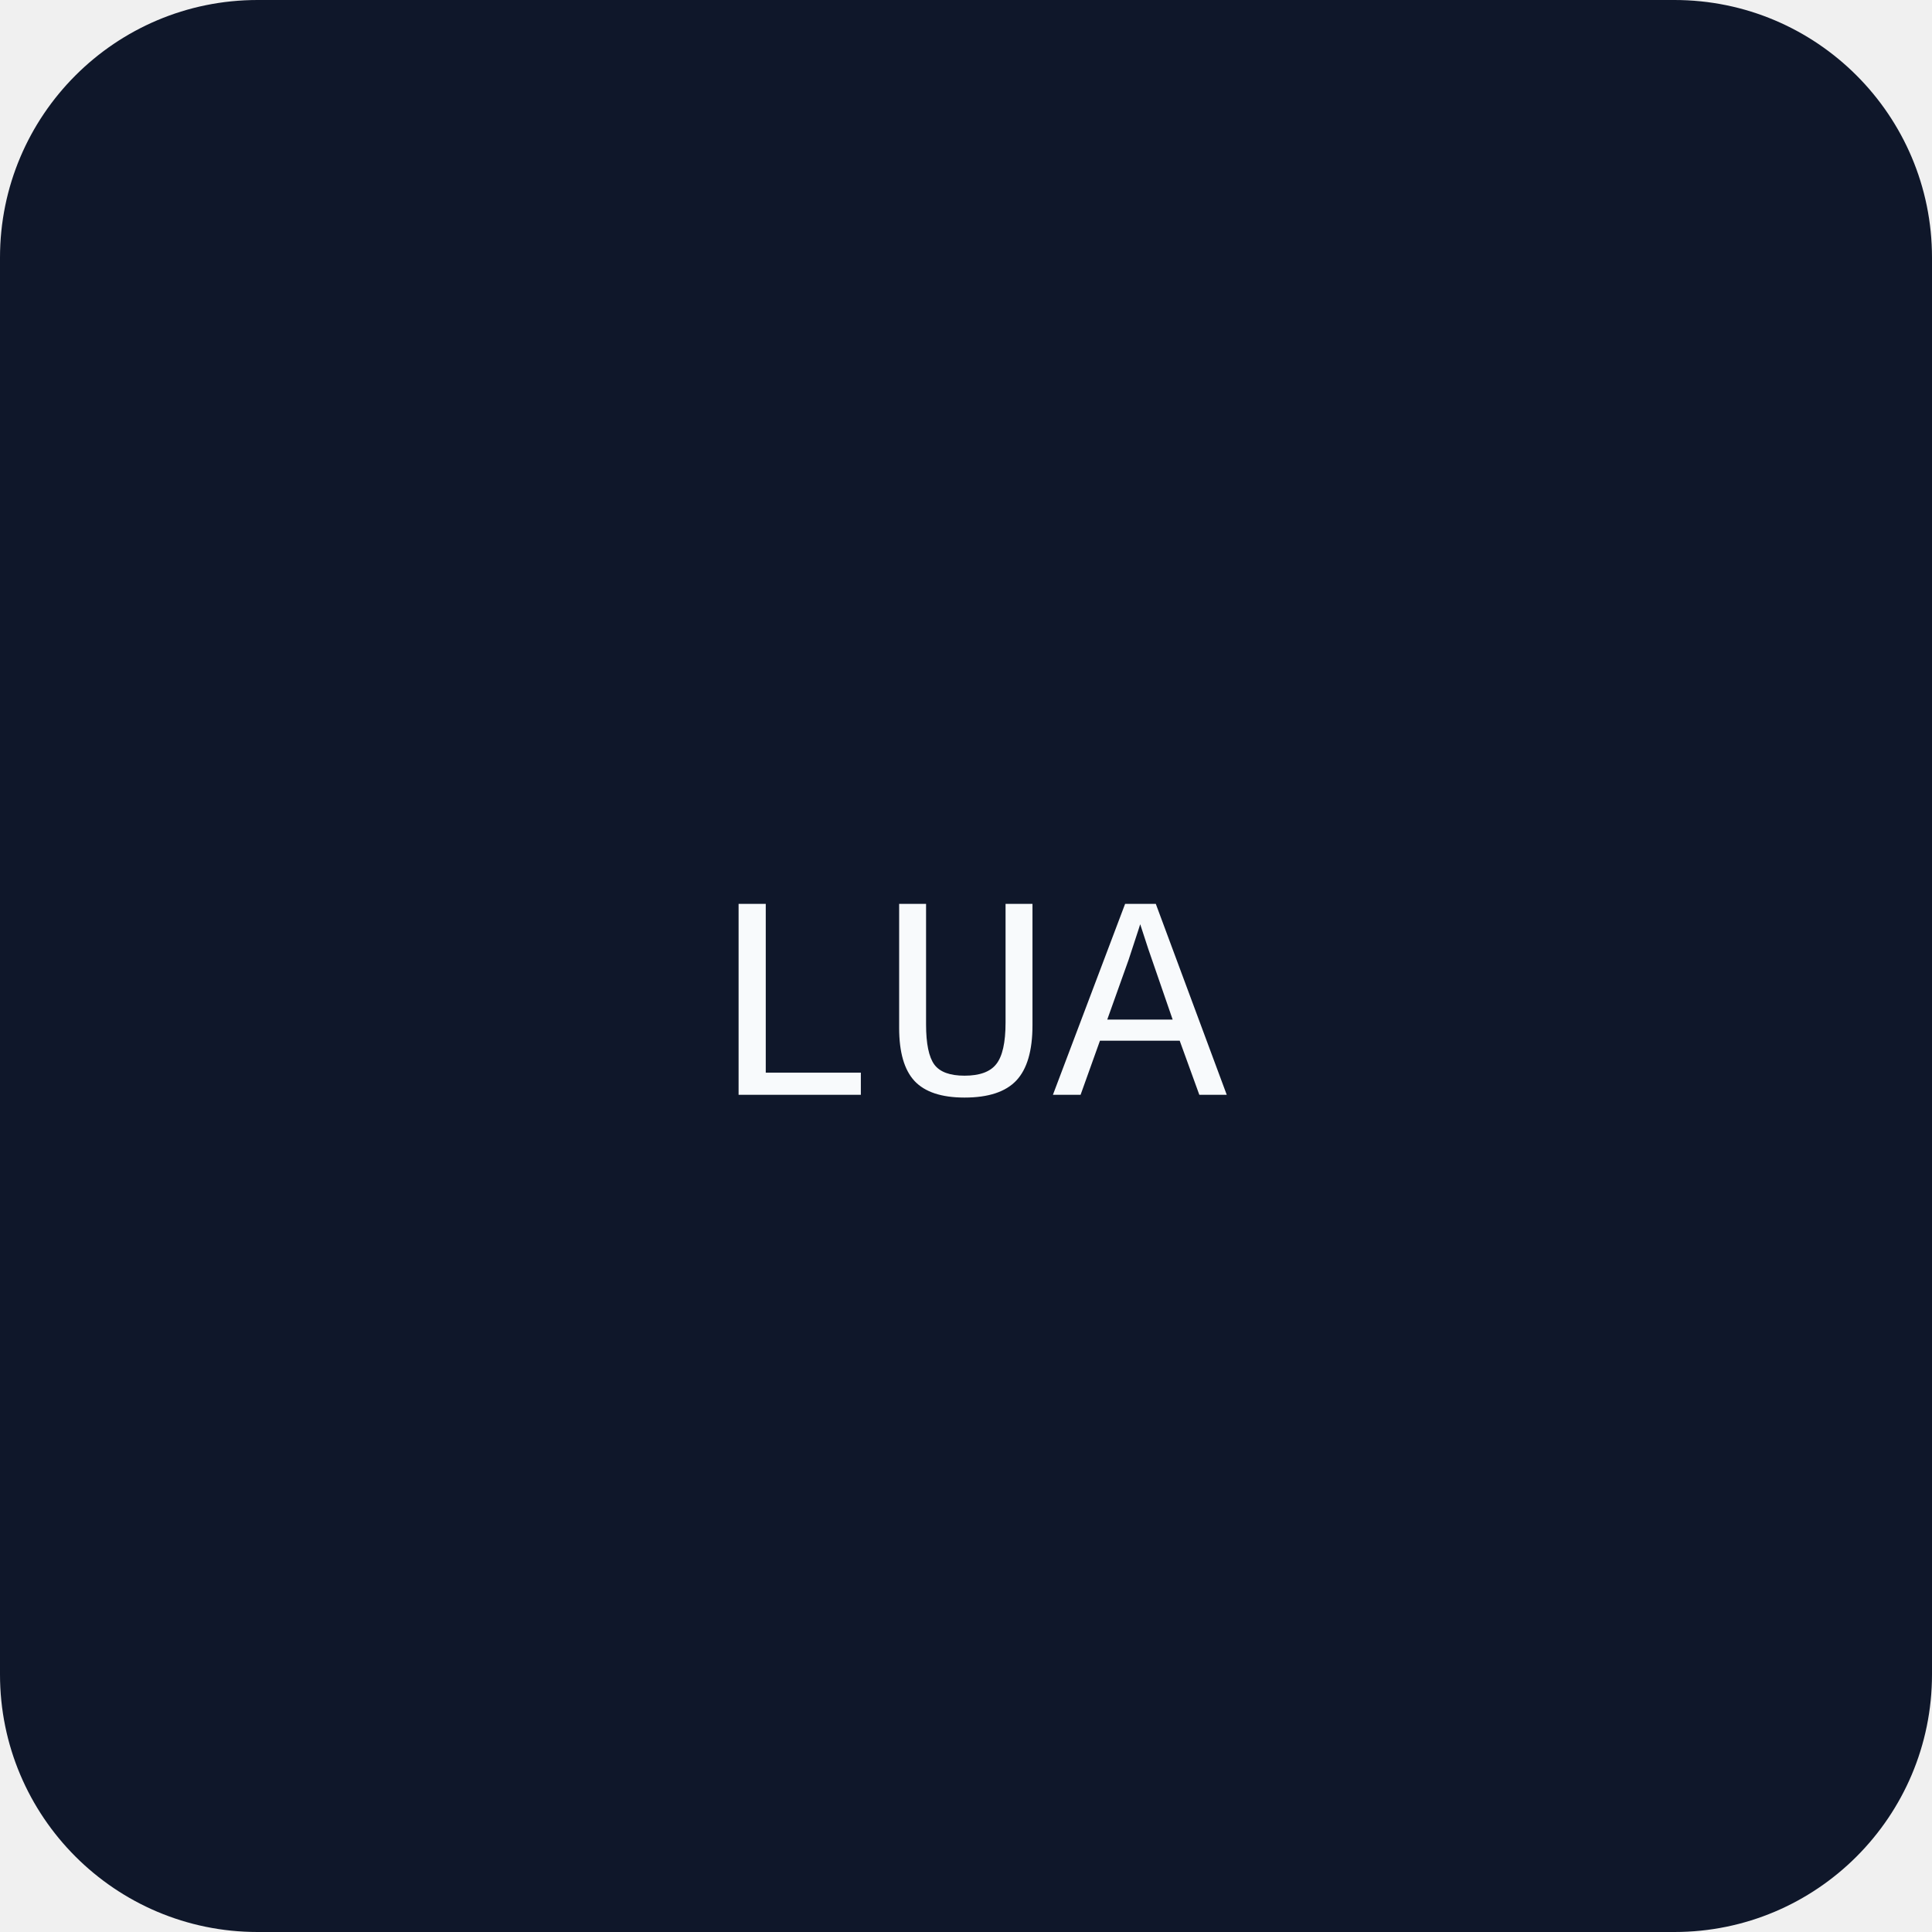
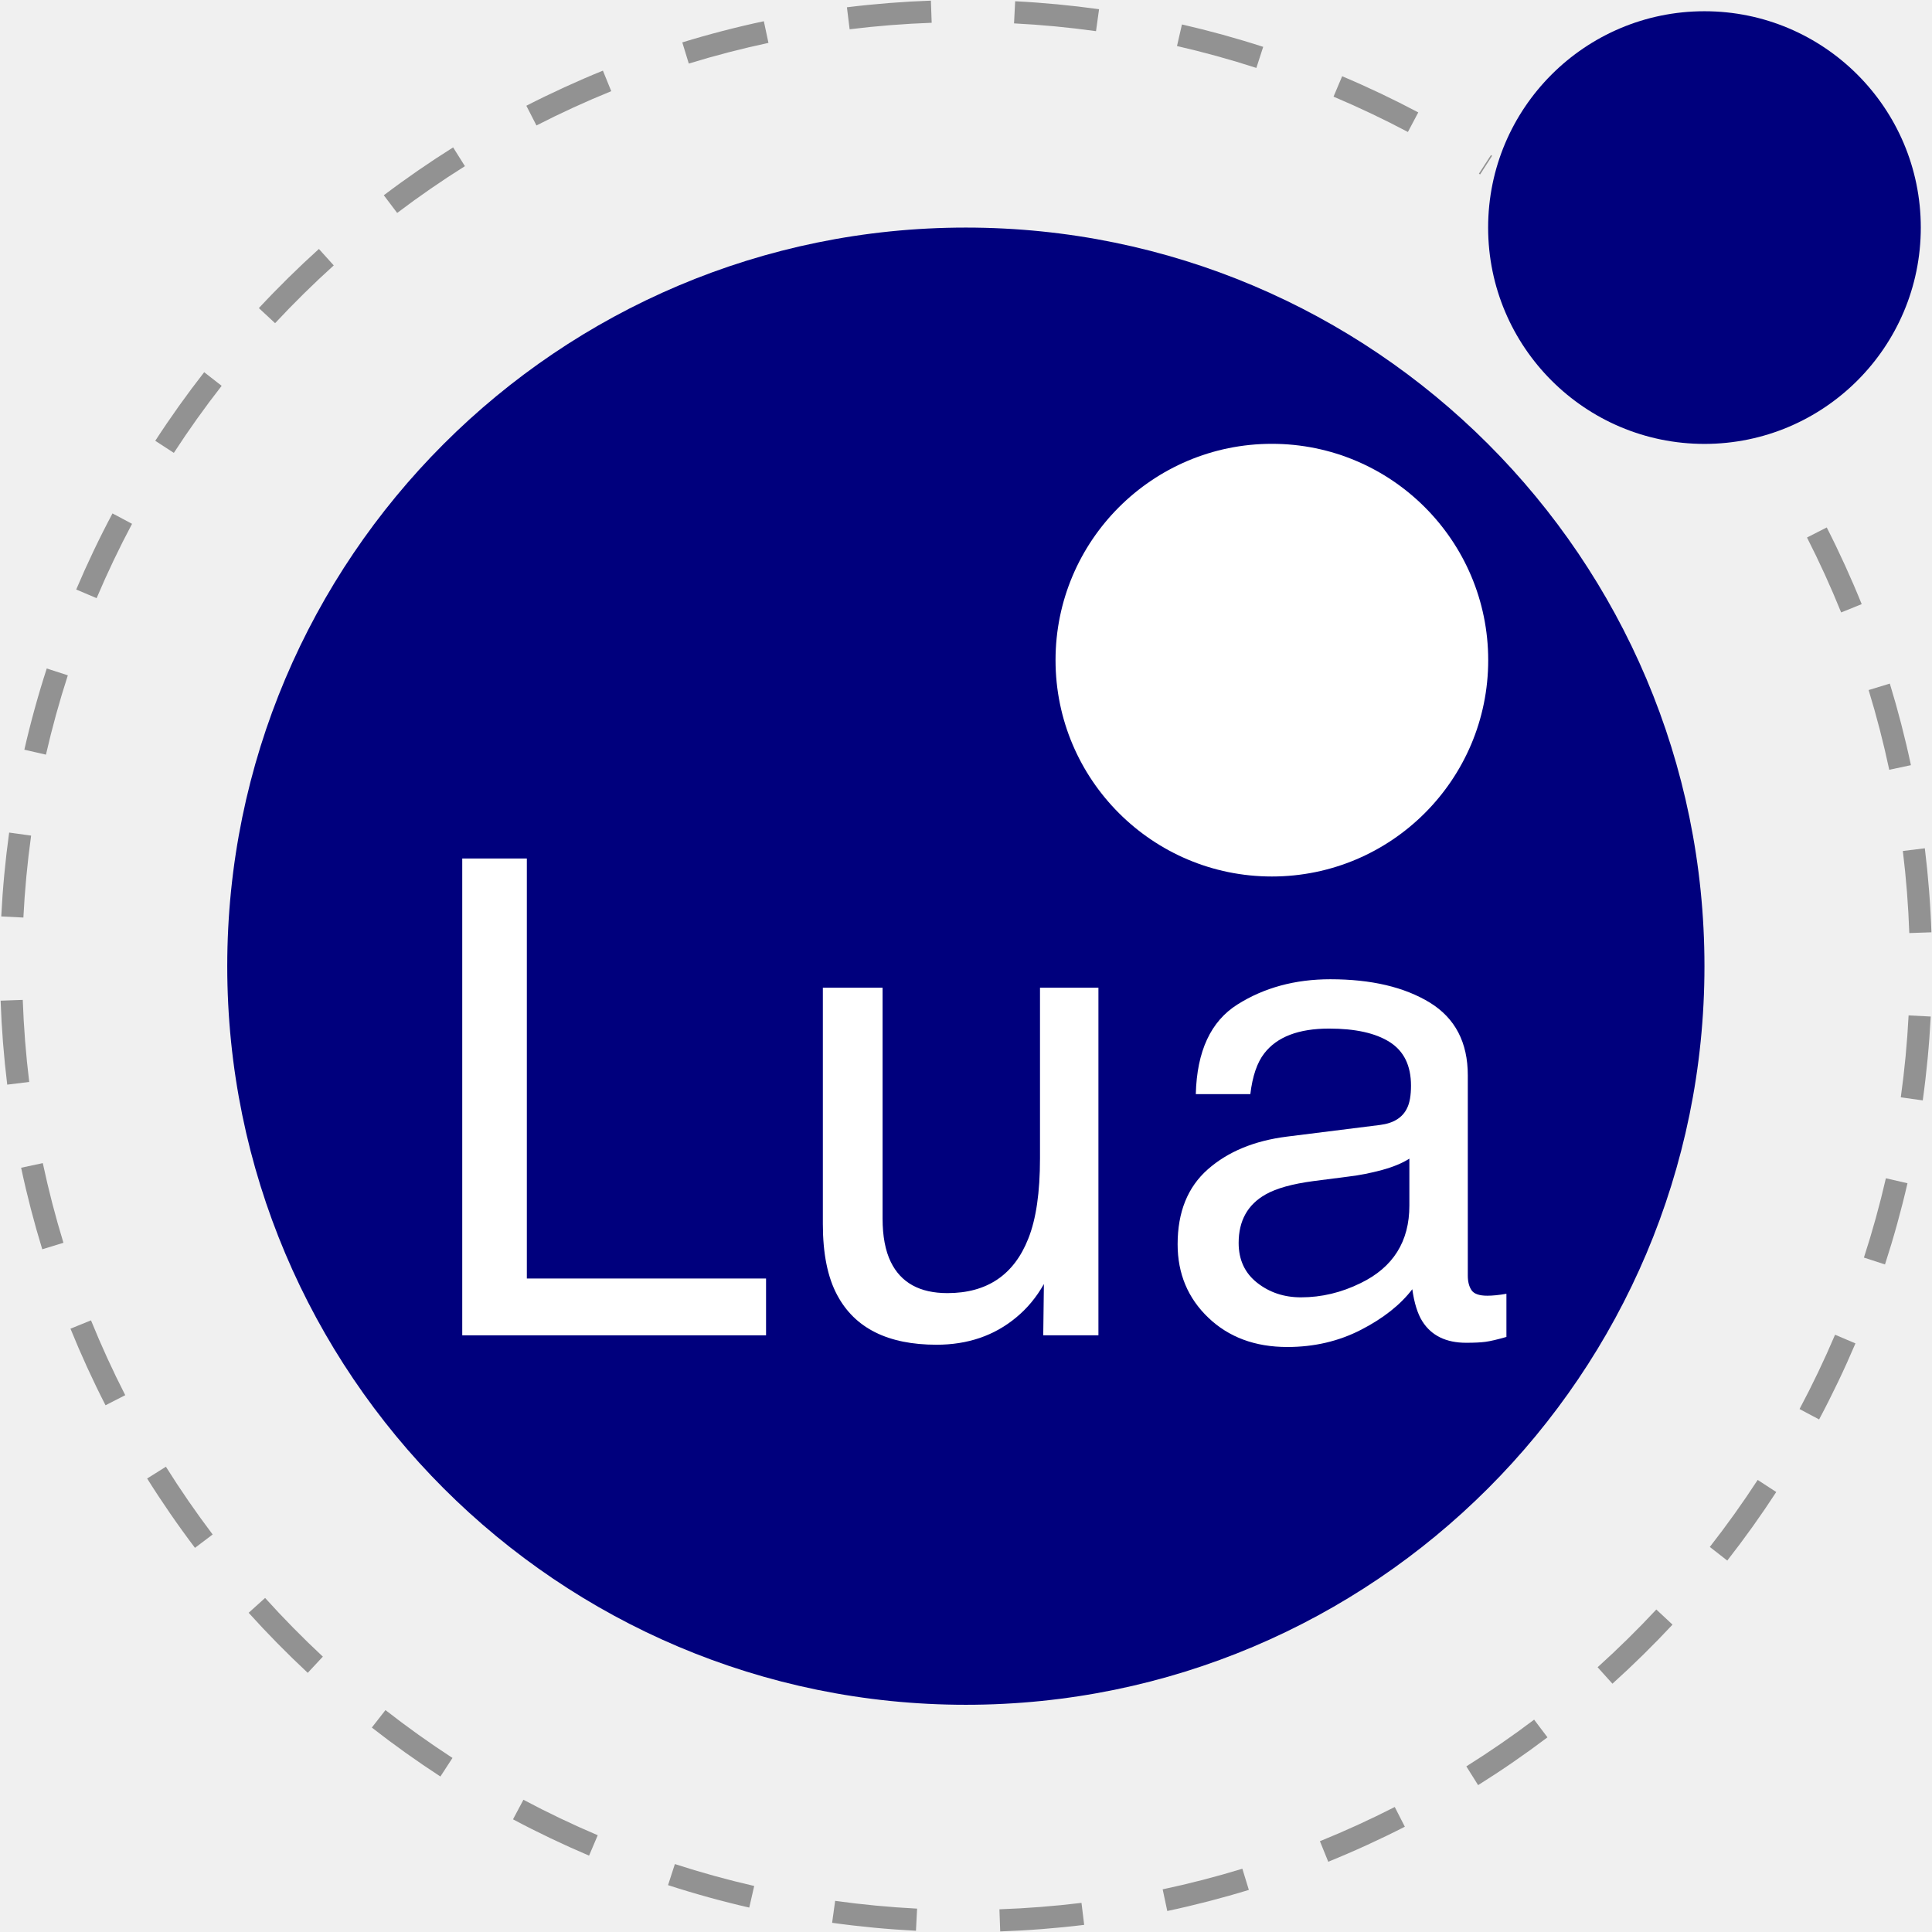
- <svg xmlns="http://www.w3.org/2000/svg" viewBox="0 0 120 120" role="img" aria-label="Lua logo placeholder">
-   <rect width="120" height="120" rx="16" fill="#0f172a" />
-   <text x="60" y="68" text-anchor="middle" font-size="18" font-family="'Ubuntu Mono', 'SFMono-Regular', Consolas, 'Liberation Mono', Menlo, monospace" fill="#f8fafc">LUA</text>
+ <svg xmlns="http://www.w3.org/2000/svg" width="800px" height="800px" viewBox="0 0 256 256" version="1.1" preserveAspectRatio="xMidYMid">
+   <g>
+     <path d="M225.85,128.024 C225.85,74 182.004,30.155 127.981,30.155 C73.957,30.155 30.111,74 30.111,128.024 C30.111,182.047 73.957,225.893 127.981,225.893 C182.004,225.893 225.85,182.047 225.85,128.024" fill="#00007D">
+ 
+ </path>
+     <path d="M197.195,87.475 C197.195,71.652 184.353,58.809 168.53,58.809 C152.707,58.809 139.864,71.652 139.864,87.475 C139.864,103.298 152.707,116.14 168.53,116.14 C184.353,116.14 197.195,103.298 197.195,87.475" fill="#FFFFFF">
+ 
+ </path>
+     <path d="M254.515,30.154 C254.515,14.331 241.673,1.489 225.85,1.489 C210.027,1.489 197.185,14.331 197.185,30.154 C197.185,45.978 210.027,58.82 225.85,58.82 C241.673,58.82 254.515,45.978 254.515,30.154" fill="#00007D">
+ 
+ </path>
+     <path d="M61.25,113.756 L69.809,113.756 L69.809,169.41 L101.506,169.41 L101.506,176.936 L61.25,176.936 L61.25,113.756" fill="#FFFFFF">
+ 
+ </path>
+     <path d="M116.946,130.874 L116.946,161.453 C116.946,163.804 117.309,165.726 118.035,167.216 C119.375,169.969 121.875,171.345 125.533,171.345 C130.782,171.345 134.357,168.936 136.256,164.12 C137.289,161.539 137.805,157.998 137.805,153.496 L137.805,130.874 L145.547,130.874 L145.547,176.936 L138.235,176.936 L138.322,170.141 C137.336,171.89 136.111,173.366 134.648,174.571 C131.751,176.979 128.234,178.184 124.098,178.184 C117.655,178.184 113.266,175.99 110.932,171.603 C109.666,169.252 109.032,166.113 109.032,162.184 L109.032,130.874 L116.946,130.874" fill="#FFFFFF">
+ 
+ </path>
+     <path d="M182.879,149.06 C184.657,148.831 185.847,148.087 186.449,146.827 C186.792,146.137 186.965,145.144 186.965,143.848 C186.965,141.201 186.027,139.279 184.153,138.085 C182.278,136.89 179.596,136.293 176.106,136.293 C172.071,136.293 169.209,137.388 167.521,139.578 C166.576,140.789 165.962,142.59 165.675,144.981 L158.45,144.981 C158.593,139.287 160.433,135.327 163.97,133.098 C167.506,130.87 171.609,129.756 176.277,129.756 C181.689,129.756 186.086,130.788 189.465,132.852 C192.816,134.917 194.491,138.128 194.491,142.487 L194.491,169.025 C194.491,169.827 194.656,170.473 194.986,170.959 C195.315,171.446 196.011,171.689 197.072,171.689 C197.416,171.689 197.803,171.668 198.233,171.625 C198.663,171.582 199.121,171.518 199.609,171.432 L199.609,177.151 C198.405,177.495 197.487,177.71 196.857,177.796 C196.226,177.882 195.365,177.925 194.276,177.925 C191.61,177.925 189.674,176.979 188.47,175.087 C187.839,174.084 187.395,172.665 187.137,170.83 C185.559,172.895 183.294,174.686 180.341,176.206 C177.388,177.724 174.133,178.484 170.578,178.484 C166.305,178.484 162.815,177.188 160.106,174.597 C157.396,172.006 156.041,168.762 156.041,164.868 C156.041,160.601 157.375,157.293 160.041,154.945 C162.708,152.597 166.205,151.15 170.535,150.606 L182.879,149.06 L182.879,149.06 Z M166.578,169.973 C168.213,171.261 170.148,171.904 172.385,171.904 C175.108,171.904 177.746,171.274 180.298,170.015 C184.599,167.925 186.749,164.504 186.749,159.752 L186.749,153.526 C185.805,154.13 184.589,154.633 183.101,155.036 C181.613,155.439 180.154,155.726 178.723,155.897 L174.044,156.499 C171.24,156.871 169.131,157.458 167.718,158.259 C165.324,159.603 164.127,161.749 164.127,164.695 C164.127,166.927 164.944,168.686 166.578,169.973 L166.578,169.973 Z" fill="#FFFFFF">
+ 
+ </path>
+     <path d="M132.532,255.926 L132.43,252.991 C136.058,252.864 139.717,252.578 143.303,252.14 L143.659,255.055 C139.989,255.503 136.245,255.796 132.532,255.926 L132.532,255.926 Z M121.37,255.835 C117.663,255.645 113.925,255.291 110.259,254.782 L110.662,251.874 C114.244,252.371 117.898,252.717 121.52,252.903 L121.37,255.835 L121.37,255.835 Z M154.67,253.218 L154.06,250.346 C157.605,249.594 161.157,248.675 164.619,247.616 L165.478,250.423 C161.935,251.508 158.298,252.448 154.67,253.218 L154.67,253.218 Z M99.28,252.764 C95.667,251.935 92.047,250.935 88.519,249.791 L89.424,246.998 C92.871,248.115 96.408,249.093 99.936,249.902 L99.28,252.764 L99.28,252.764 Z M175.999,246.69 L174.897,243.969 C178.25,242.611 181.586,241.085 184.813,239.436 L186.149,242.051 C182.846,243.739 179.431,245.3 175.999,246.69 L175.999,246.69 Z M78.055,245.881 C74.643,244.432 71.252,242.814 67.976,241.07 L69.356,238.478 C72.556,240.182 75.87,241.763 79.203,243.178 L78.055,245.881 L78.055,245.881 Z M195.857,236.54 L194.298,234.053 C197.365,232.129 200.387,230.047 203.279,227.863 L205.048,230.206 C202.089,232.441 198.997,234.572 195.857,236.54 L195.857,236.54 Z M58.357,235.397 C55.251,233.378 52.193,231.196 49.269,228.91 L51.077,226.596 C53.934,228.83 56.922,230.963 59.957,232.936 L58.357,235.397 L58.357,235.397 Z M213.656,223.098 L211.691,220.918 C214.383,218.491 217,215.918 219.47,213.269 L221.618,215.272 C219.09,217.982 216.411,220.615 213.656,223.098 L213.656,223.098 Z M40.778,221.66 C38.066,219.132 35.431,216.455 32.947,213.702 L35.127,211.736 C37.554,214.426 40.129,217.042 42.78,219.512 L40.778,221.66 L40.778,221.66 Z M228.872,206.784 L226.559,204.976 C228.793,202.12 230.927,199.133 232.902,196.098 L235.363,197.7 C233.342,200.805 231.158,203.862 228.872,206.784 L228.872,206.784 Z M25.835,205.098 C23.598,202.138 21.465,199.047 19.497,195.909 L21.984,194.349 C23.907,197.414 25.991,200.435 28.178,203.327 L25.835,205.098 L25.835,205.098 Z M241.041,188.083 L238.45,186.703 C240.155,183.503 241.738,180.19 243.155,176.858 L245.857,178.007 C244.406,181.418 242.786,184.808 241.041,188.083 L241.041,188.083 Z M13.983,186.205 C12.293,182.904 10.731,179.49 9.338,176.057 L12.058,174.953 C13.419,178.307 14.946,181.642 16.596,184.867 L13.983,186.205 L13.983,186.205 Z M249.771,167.545 L246.979,166.638 C248.098,163.195 249.077,159.658 249.889,156.127 L252.75,156.786 C251.919,160.4 250.916,164.02 249.771,167.545 L249.771,167.545 Z M5.599,165.537 C4.513,161.993 3.57,158.357 2.799,154.73 L5.671,154.119 C6.425,157.662 7.345,161.214 8.406,164.677 L5.599,165.537 L5.599,165.537 Z M254.774,145.807 L251.866,145.402 C252.365,141.822 252.713,138.169 252.899,134.545 L255.832,134.697 C255.64,138.404 255.285,142.143 254.774,145.807 L254.774,145.807 Z M0.957,143.721 C0.507,140.049 0.212,136.306 0.081,132.594 L3.016,132.49 C3.143,136.117 3.432,139.775 3.871,143.363 L0.957,143.721 L0.957,143.721 Z M252.992,123.636 C252.866,120.016 252.578,116.357 252.136,112.76 L255.05,112.402 C255.502,116.083 255.797,119.829 255.926,123.534 L252.992,123.636 L252.992,123.636 Z M3.098,121.581 L0.166,121.433 C0.354,117.725 0.706,113.986 1.213,110.321 L4.122,110.723 C3.626,114.305 3.282,117.958 3.098,121.581 L3.098,121.581 Z M250.335,101.999 C249.582,98.455 248.663,94.901 247.603,91.436 L250.411,90.578 C251.495,94.124 252.436,97.761 253.207,101.389 L250.335,101.999 L250.335,101.999 Z M6.088,99.996 L3.226,99.34 C4.054,95.726 5.052,92.105 6.194,88.578 L8.988,89.483 C7.872,92.928 6.897,96.465 6.088,99.996 L6.088,99.996 Z M243.962,81.151 C242.604,77.791 241.081,74.451 239.437,71.223 L242.053,69.89 C243.736,73.193 245.294,76.612 246.684,80.051 L243.962,81.151 L243.962,81.151 Z M12.802,79.259 L10.099,78.113 C11.546,74.7 13.163,71.308 14.905,68.031 L17.497,69.41 C15.795,72.611 14.215,75.925 12.802,79.259 L12.802,79.259 Z M23.035,60.008 L20.573,58.409 C22.591,55.301 24.773,52.242 27.056,49.318 L29.37,51.125 C27.139,53.982 25.008,56.971 23.035,60.008 L23.035,60.008 Z M36.451,42.824 L34.302,40.824 C36.828,38.11 39.504,35.474 42.255,32.989 L44.223,35.168 C41.534,37.597 38.919,40.173 36.451,42.824 L36.451,42.824 Z M52.628,28.215 L50.856,25.873 C53.814,23.635 56.905,21.501 60.042,19.531 L61.604,22.017 C58.538,23.942 55.518,26.027 52.628,28.215 L52.628,28.215 Z M196.122,23.115 L195.961,23.012 L197.558,20.548 L197.713,20.648 L196.122,23.115 L196.122,23.115 Z M186.554,17.488 C183.352,15.792 180.036,14.217 176.7,12.806 L177.843,10.102 C181.258,11.545 184.651,13.158 187.928,14.894 L186.554,17.488 L186.554,17.488 Z M71.083,16.624 L69.744,14.011 C73.045,12.319 76.458,10.755 79.889,9.361 L80.994,12.081 C77.643,13.443 74.308,14.972 71.083,16.624 L71.083,16.624 Z M166.475,9.001 C163.027,7.886 159.489,6.91 155.958,6.1 L156.614,3.239 C160.228,4.067 163.85,5.066 167.379,6.207 L166.475,9.001 L166.475,9.001 Z M91.269,8.424 L90.407,5.617 C93.95,4.529 97.585,3.586 101.213,2.812 L101.825,5.683 C98.281,6.439 94.73,7.361 91.269,8.424 L91.269,8.424 Z M145.227,4.128 C141.637,3.629 137.983,3.282 134.365,3.098 L134.514,0.166 C138.217,0.354 141.958,0.709 145.632,1.22 L145.227,4.128 L145.227,4.128 Z M112.581,3.879 L112.222,0.965 C115.892,0.513 119.635,0.217 123.348,0.084 L123.453,3.018 C119.824,3.148 116.167,3.437 112.581,3.879 L112.581,3.879 Z" fill="#929292">
+ 
+ </path>
+   </g>
</svg>
